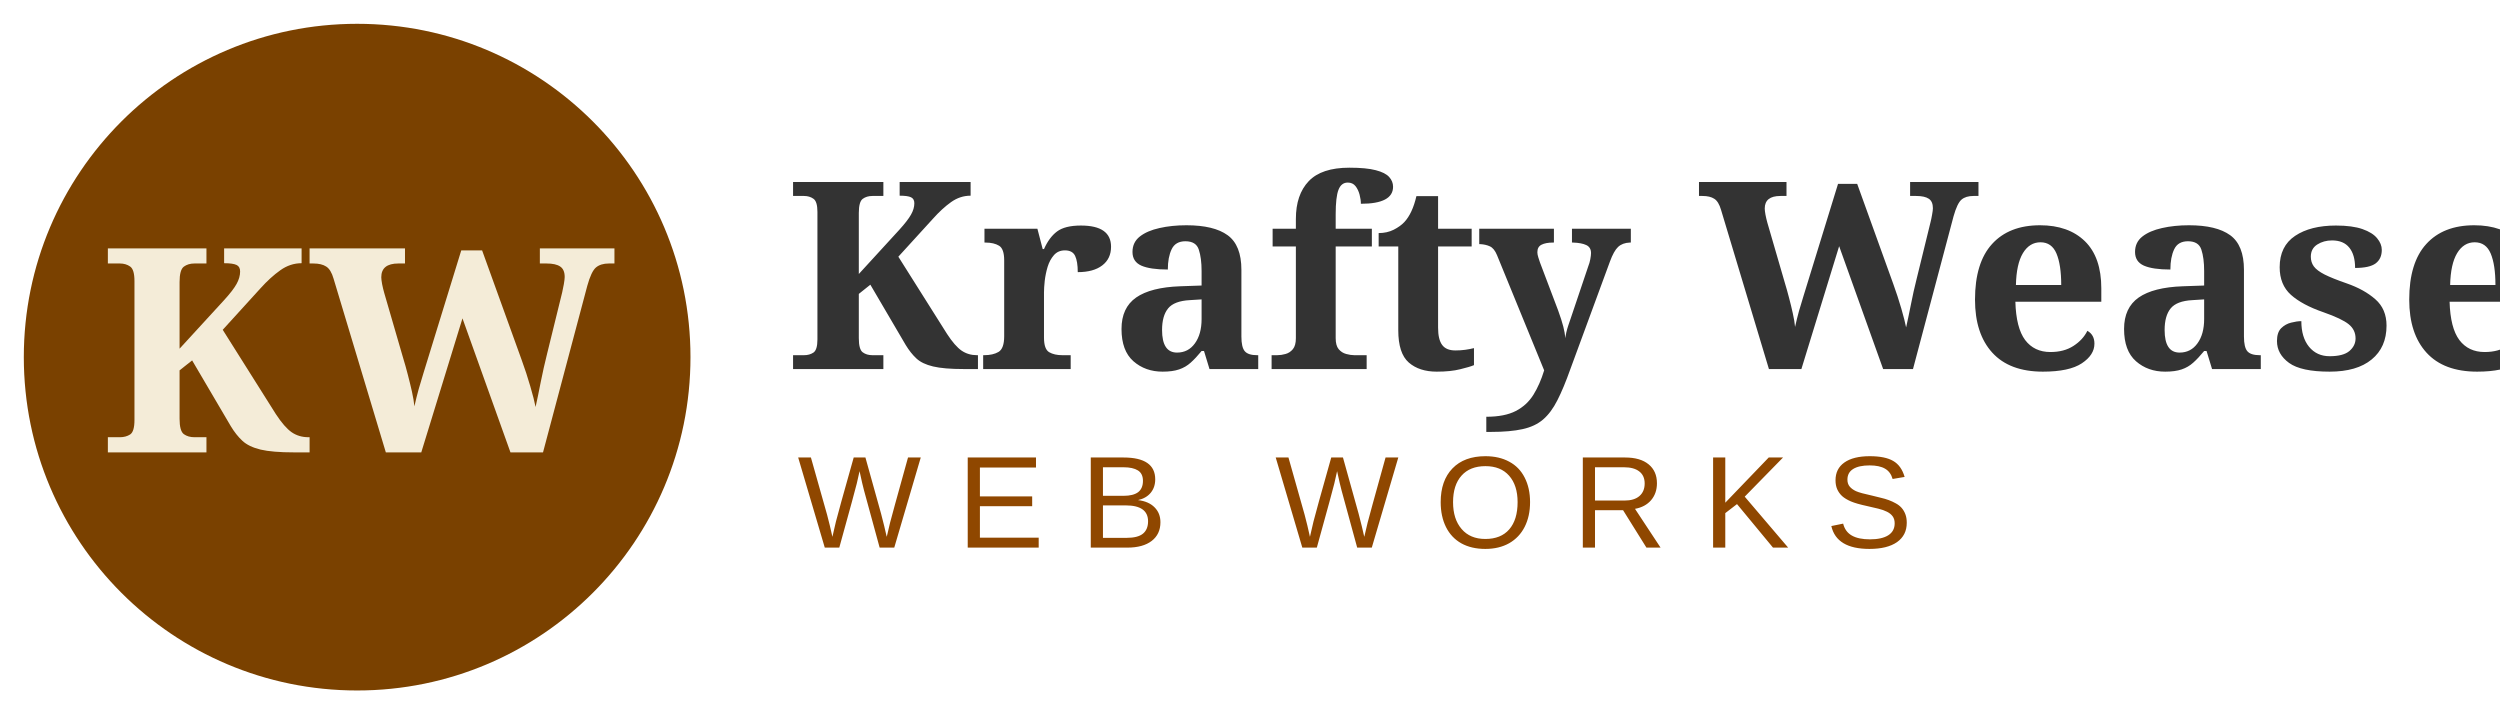
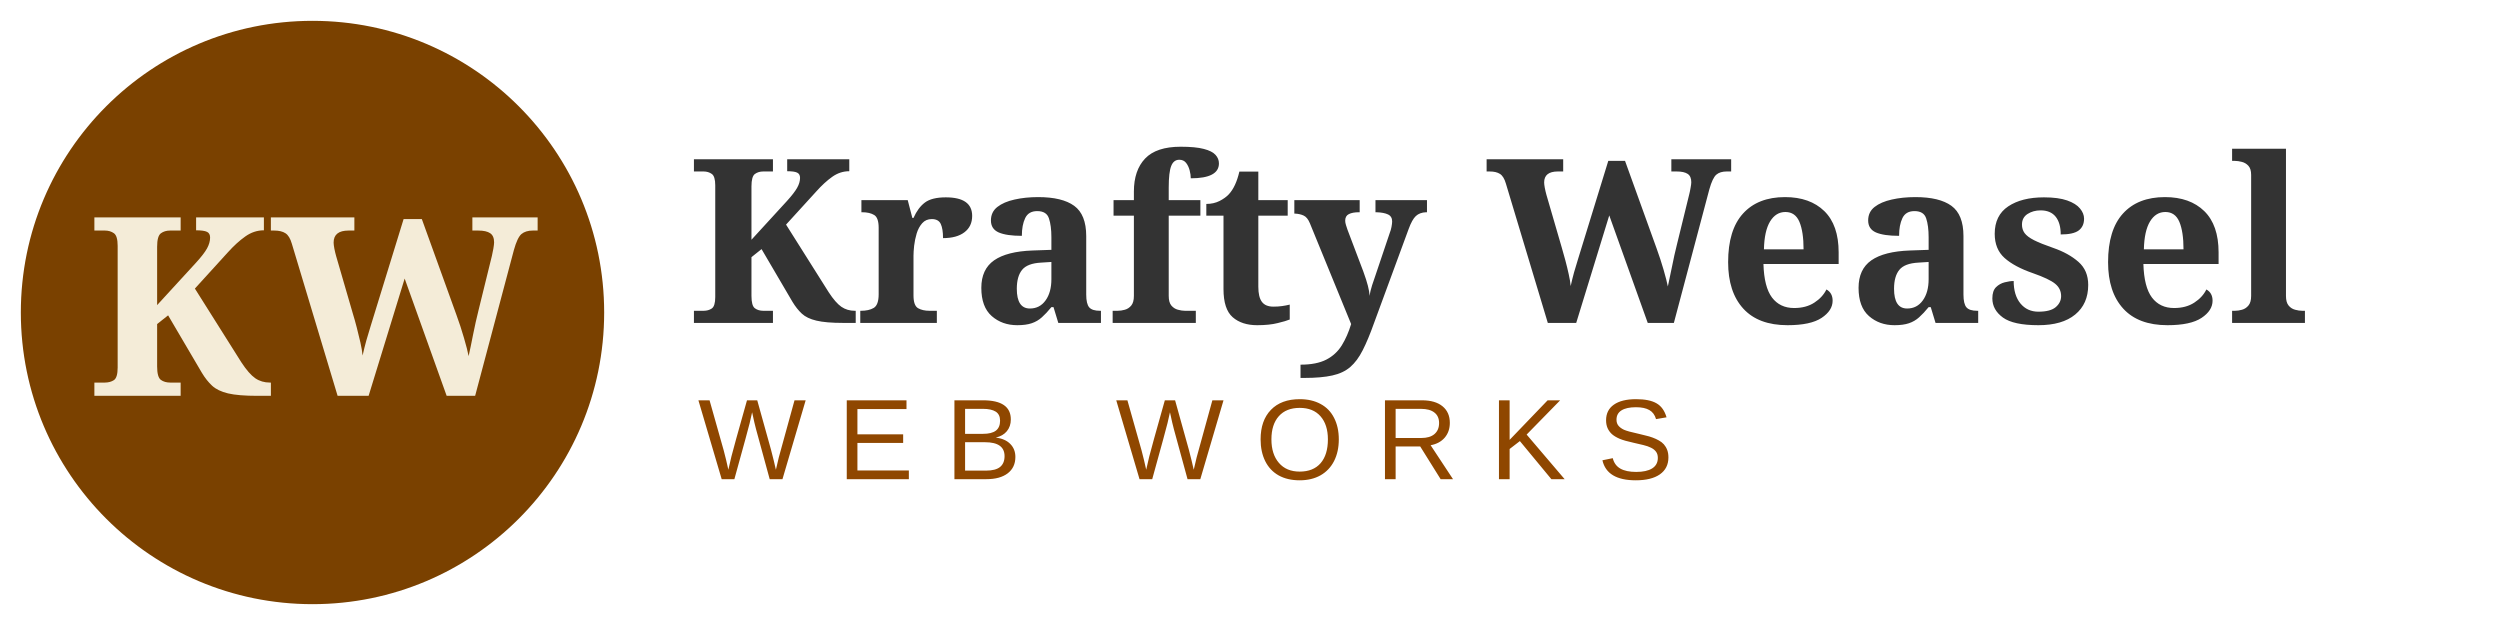
- <svg xmlns="http://www.w3.org/2000/svg" viewBox="0 0 420 120" width="420" height="120" role="img" aria-label="Krafty Weasel Web Works wordmark">
+ <svg xmlns="http://www.w3.org/2000/svg" viewBox="0 0 480 120" width="480" height="120" role="img" aria-label="Krafty Weasel Web Works wordmark">
  <circle cx="60" cy="60" r="56" fill="#7a4100" />
  <text x="60" y="76" text-anchor="middle" font-family="Georgia, serif" font-size="48" font-weight="bold" fill="#f4ecd8">KW</text>
  <text x="132" y="62" font-family="Georgia, serif" font-size="44" font-weight="bold" fill="#333333">Krafty Weasel</text>
  <text x="134" y="92" font-family="Arial, sans-serif" font-size="22" letter-spacing="6" fill="#8f4700">WEB WORKS</text>
</svg>
